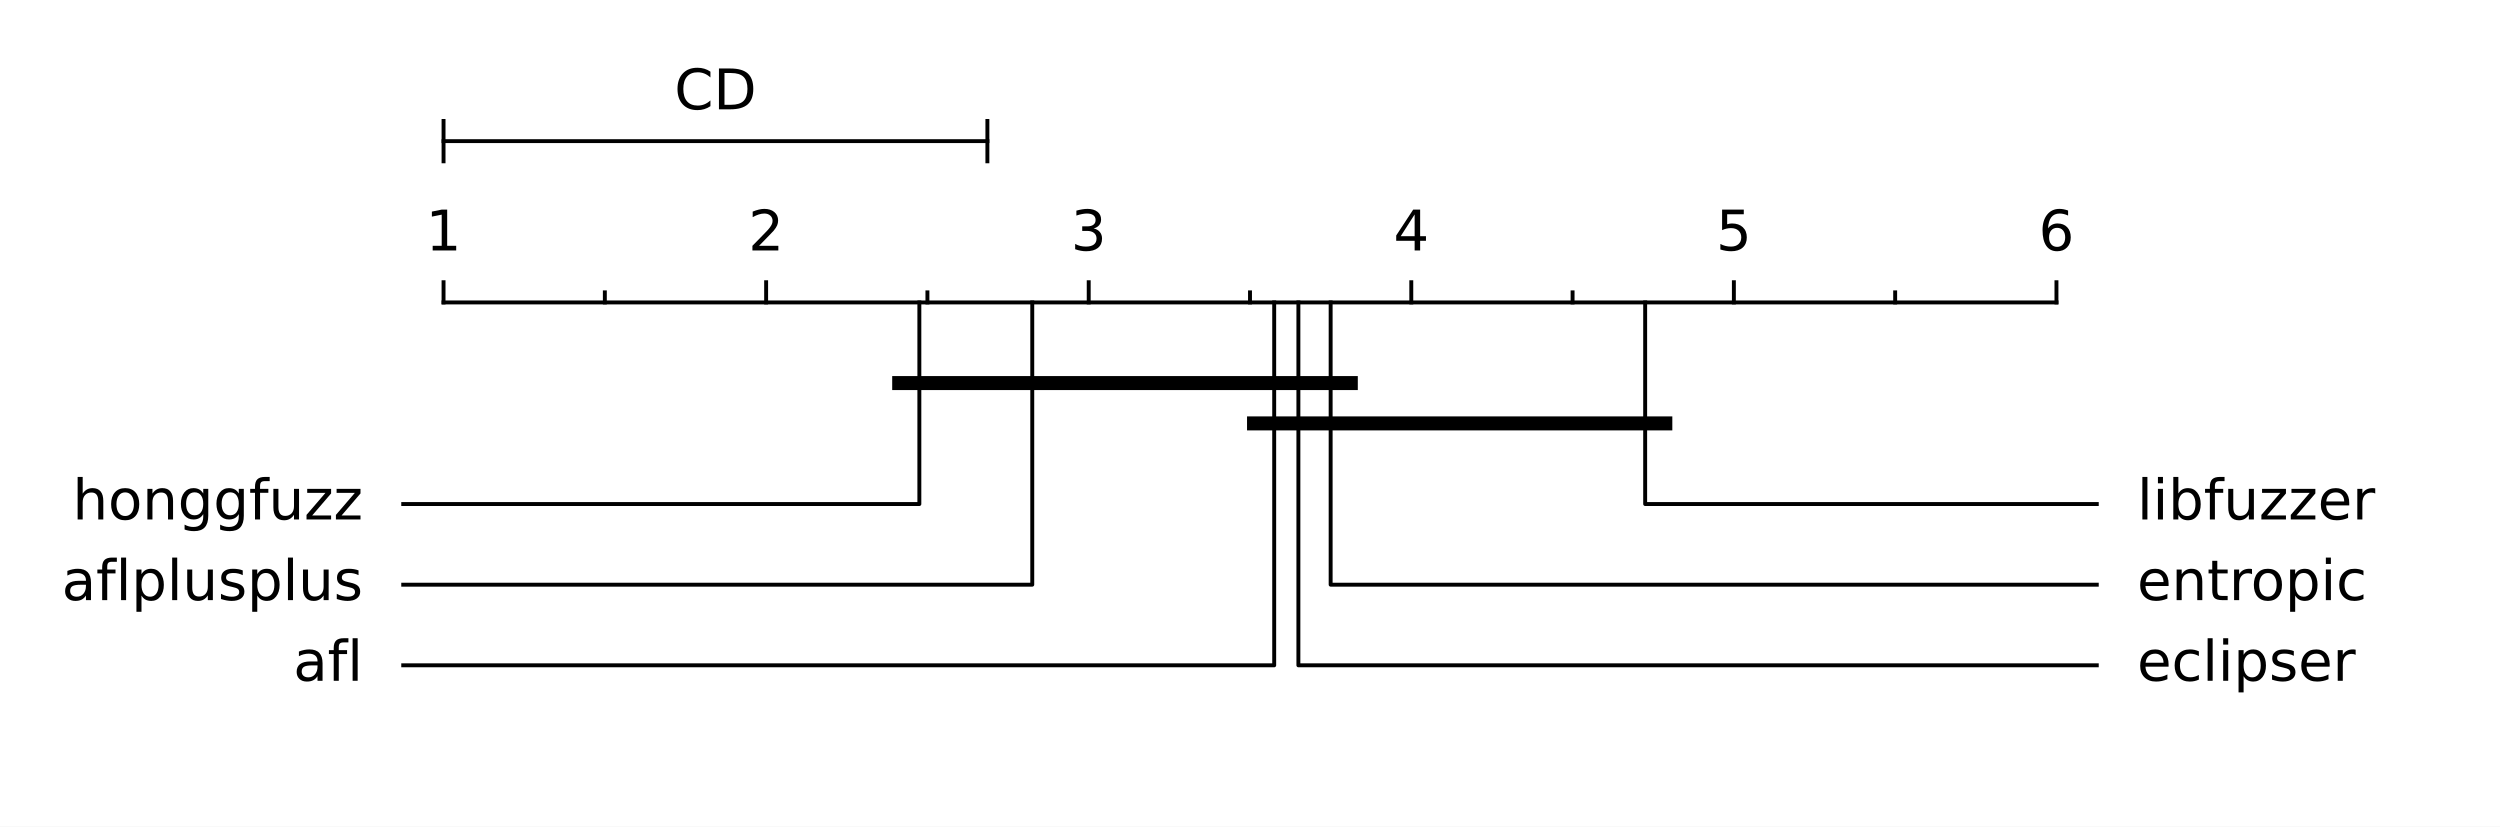
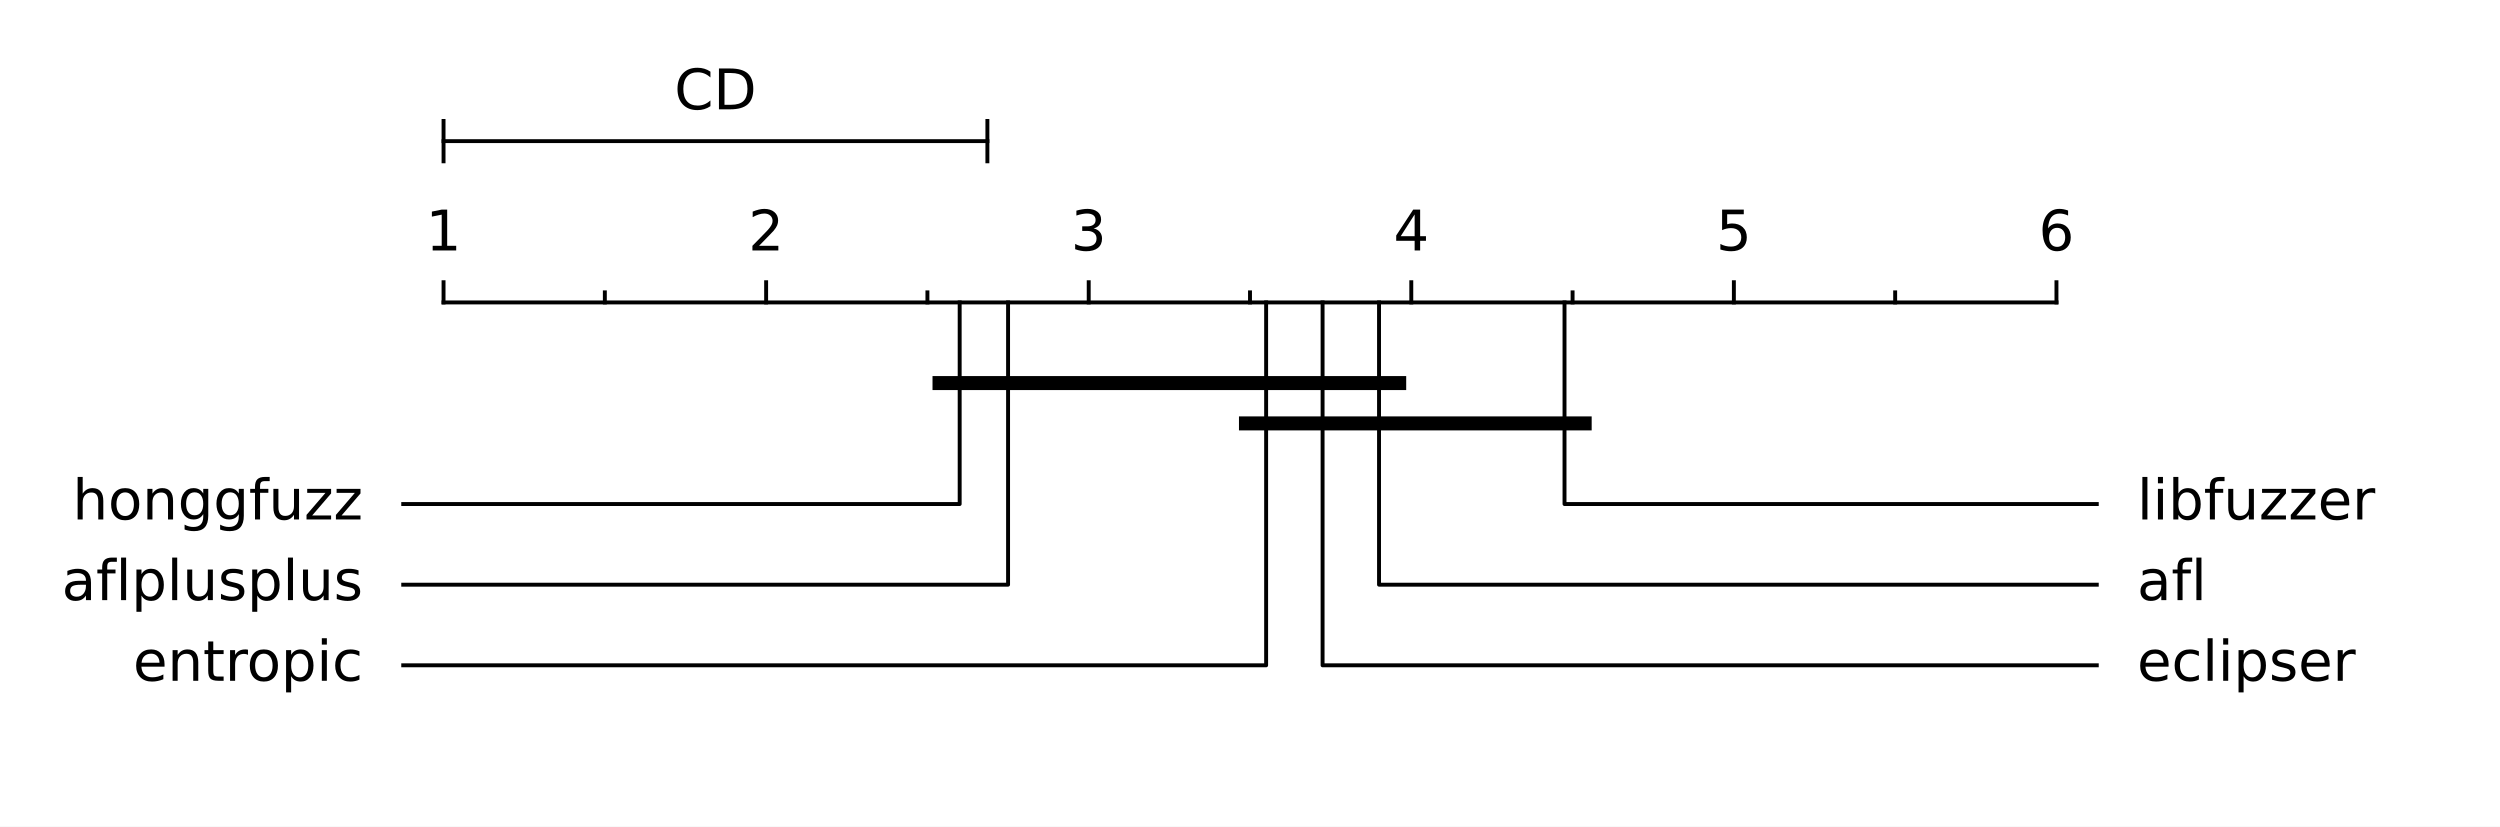
<svg xmlns="http://www.w3.org/2000/svg" xmlns:xlink="http://www.w3.org/1999/xlink" width="446.4pt" height="147.6pt" viewBox="0 0 446.4 147.6" version="1.1">
  <defs>
    <style type="text/css">*{stroke-linejoin: round; stroke-linecap: butt}</style>
  </defs>
  <g id="figure_1">
    <g id="patch_1">
      <path d="M 0 147.6  L 446.4 147.6  L 446.4 0  L 0 0  z " style="fill: #ffffff" />
    </g>
    <g id="axes_1">
      <g id="line2d_1">
-         <path d="M 7.2 7.2  L 439.2 140.4  " clip-path="url(#p2d8a5d3399)" style="fill: none; stroke: #ffffff; stroke-width: 1.5; stroke-linecap: square" />
+         <path d="M 7.2 7.2  L 439.2 140.4  " clip-path="url(#p61ad8fbc4b)" style="fill: none; stroke: #ffffff; stroke-width: 1.5; stroke-linecap: square" />
      </g>
      <g id="line2d_2">
-         <path d="M 79.2 54  L 367.2 54  " clip-path="url(#p2d8a5d3399)" style="fill: none; stroke: #000000; stroke-width: 0.7; stroke-linecap: square" />
+         <path d="M 79.2 54  L 367.2 54  " clip-path="url(#p61ad8fbc4b)" style="fill: none; stroke: #000000; stroke-width: 0.7; stroke-linecap: square" />
      </g>
      <g id="line2d_3">
-         <path d="M 79.2 50.4  L 79.2 54  " clip-path="url(#p2d8a5d3399)" style="fill: none; stroke: #000000; stroke-width: 0.7; stroke-linecap: square" />
+         <path d="M 79.2 50.4  L 79.2 54  " clip-path="url(#p61ad8fbc4b)" style="fill: none; stroke: #000000; stroke-width: 0.7; stroke-linecap: square" />
      </g>
      <g id="line2d_4">
-         <path d="M 108 52.2  L 108 54  " clip-path="url(#p2d8a5d3399)" style="fill: none; stroke: #000000; stroke-width: 0.7; stroke-linecap: square" />
+         <path d="M 108 52.2  L 108 54  " clip-path="url(#p61ad8fbc4b)" style="fill: none; stroke: #000000; stroke-width: 0.7; stroke-linecap: square" />
      </g>
      <g id="line2d_5">
-         <path d="M 136.8 50.4  L 136.8 54  " clip-path="url(#p2d8a5d3399)" style="fill: none; stroke: #000000; stroke-width: 0.7; stroke-linecap: square" />
+         <path d="M 136.8 50.4  L 136.8 54  " clip-path="url(#p61ad8fbc4b)" style="fill: none; stroke: #000000; stroke-width: 0.7; stroke-linecap: square" />
      </g>
      <g id="line2d_6">
-         <path d="M 165.6 52.2  L 165.6 54  " clip-path="url(#p2d8a5d3399)" style="fill: none; stroke: #000000; stroke-width: 0.7; stroke-linecap: square" />
+         <path d="M 165.6 52.2  L 165.6 54  " clip-path="url(#p61ad8fbc4b)" style="fill: none; stroke: #000000; stroke-width: 0.7; stroke-linecap: square" />
      </g>
      <g id="line2d_7">
-         <path d="M 194.4 50.4  L 194.4 54  " clip-path="url(#p2d8a5d3399)" style="fill: none; stroke: #000000; stroke-width: 0.7; stroke-linecap: square" />
+         <path d="M 194.4 50.4  L 194.4 54  " clip-path="url(#p61ad8fbc4b)" style="fill: none; stroke: #000000; stroke-width: 0.7; stroke-linecap: square" />
      </g>
      <g id="line2d_8">
-         <path d="M 223.2 52.2  L 223.2 54  " clip-path="url(#p2d8a5d3399)" style="fill: none; stroke: #000000; stroke-width: 0.7; stroke-linecap: square" />
+         <path d="M 223.2 52.2  L 223.2 54  " clip-path="url(#p61ad8fbc4b)" style="fill: none; stroke: #000000; stroke-width: 0.7; stroke-linecap: square" />
      </g>
      <g id="line2d_9">
-         <path d="M 252 50.4  L 252 54  " clip-path="url(#p2d8a5d3399)" style="fill: none; stroke: #000000; stroke-width: 0.7; stroke-linecap: square" />
+         <path d="M 252 50.4  L 252 54  " clip-path="url(#p61ad8fbc4b)" style="fill: none; stroke: #000000; stroke-width: 0.7; stroke-linecap: square" />
      </g>
      <g id="line2d_10">
-         <path d="M 280.8 52.2  L 280.8 54  " clip-path="url(#p2d8a5d3399)" style="fill: none; stroke: #000000; stroke-width: 0.7; stroke-linecap: square" />
+         <path d="M 280.8 52.2  L 280.8 54  " clip-path="url(#p61ad8fbc4b)" style="fill: none; stroke: #000000; stroke-width: 0.7; stroke-linecap: square" />
      </g>
      <g id="line2d_11">
-         <path d="M 309.6 50.4  L 309.6 54  " clip-path="url(#p2d8a5d3399)" style="fill: none; stroke: #000000; stroke-width: 0.7; stroke-linecap: square" />
+         <path d="M 309.6 50.4  L 309.6 54  " clip-path="url(#p61ad8fbc4b)" style="fill: none; stroke: #000000; stroke-width: 0.7; stroke-linecap: square" />
      </g>
      <g id="line2d_12">
-         <path d="M 338.4 52.2  L 338.4 54  " clip-path="url(#p2d8a5d3399)" style="fill: none; stroke: #000000; stroke-width: 0.7; stroke-linecap: square" />
+         <path d="M 338.4 52.2  L 338.4 54  " clip-path="url(#p61ad8fbc4b)" style="fill: none; stroke: #000000; stroke-width: 0.7; stroke-linecap: square" />
      </g>
      <g id="line2d_13">
-         <path d="M 367.2 50.4  L 367.2 54  " clip-path="url(#p2d8a5d3399)" style="fill: none; stroke: #000000; stroke-width: 0.7; stroke-linecap: square" />
+         <path d="M 367.2 50.4  L 367.2 54  " clip-path="url(#p61ad8fbc4b)" style="fill: none; stroke: #000000; stroke-width: 0.7; stroke-linecap: square" />
      </g>
      <g id="line2d_14">
-         <path d="M 164.16 54  L 164.16 90  L 72 90  " clip-path="url(#p2d8a5d3399)" style="fill: none; stroke: #000000; stroke-width: 0.7; stroke-linecap: square" />
+         <path d="M 171.36 54  L 171.36 90  L 72 90  " clip-path="url(#p61ad8fbc4b)" style="fill: none; stroke: #000000; stroke-width: 0.7; stroke-linecap: square" />
      </g>
      <g id="line2d_15">
-         <path d="M 184.32 54  L 184.32 104.4  L 72 104.4  " clip-path="url(#p2d8a5d3399)" style="fill: none; stroke: #000000; stroke-width: 0.7; stroke-linecap: square" />
+         <path d="M 180 54  L 180 104.4  L 72 104.4  " clip-path="url(#p61ad8fbc4b)" style="fill: none; stroke: #000000; stroke-width: 0.7; stroke-linecap: square" />
      </g>
      <g id="line2d_16">
-         <path d="M 227.52 54  L 227.52 118.8  L 72 118.8  " clip-path="url(#p2d8a5d3399)" style="fill: none; stroke: #000000; stroke-width: 0.7; stroke-linecap: square" />
+         <path d="M 226.08 54  L 226.08 118.8  L 72 118.8  " clip-path="url(#p61ad8fbc4b)" style="fill: none; stroke: #000000; stroke-width: 0.7; stroke-linecap: square" />
      </g>
      <g id="line2d_17">
-         <path d="M 231.84 54  L 231.84 118.8  L 374.4 118.8  " clip-path="url(#p2d8a5d3399)" style="fill: none; stroke: #000000; stroke-width: 0.7; stroke-linecap: square" />
+         <path d="M 236.16 54  L 236.16 118.8  L 374.4 118.8  " clip-path="url(#p61ad8fbc4b)" style="fill: none; stroke: #000000; stroke-width: 0.7; stroke-linecap: square" />
      </g>
      <g id="line2d_18">
-         <path d="M 237.6 54  L 237.6 104.4  L 374.4 104.4  " clip-path="url(#p2d8a5d3399)" style="fill: none; stroke: #000000; stroke-width: 0.7; stroke-linecap: square" />
+         <path d="M 246.24 54  L 246.24 104.4  L 374.4 104.4  " clip-path="url(#p61ad8fbc4b)" style="fill: none; stroke: #000000; stroke-width: 0.7; stroke-linecap: square" />
      </g>
      <g id="line2d_19">
-         <path d="M 293.76 54  L 293.76 90  L 374.4 90  " clip-path="url(#p2d8a5d3399)" style="fill: none; stroke: #000000; stroke-width: 0.7; stroke-linecap: square" />
+         <path d="M 279.36 54  L 279.36 90  L 374.4 90  " clip-path="url(#p61ad8fbc4b)" style="fill: none; stroke: #000000; stroke-width: 0.7; stroke-linecap: square" />
      </g>
      <g id="line2d_20">
-         <path d="M 79.2 25.2  L 176.308 25.2  " clip-path="url(#p2d8a5d3399)" style="fill: none; stroke: #000000; stroke-width: 0.7; stroke-linecap: square" />
+         <path d="M 79.2 25.2  L 176.308 25.2  " clip-path="url(#p61ad8fbc4b)" style="fill: none; stroke: #000000; stroke-width: 0.7; stroke-linecap: square" />
      </g>
      <g id="line2d_21">
-         <path d="M 79.2 28.8  L 79.2 21.6  " clip-path="url(#p2d8a5d3399)" style="fill: none; stroke: #000000; stroke-width: 0.7; stroke-linecap: square" />
+         <path d="M 79.2 28.8  L 79.2 21.6  " clip-path="url(#p61ad8fbc4b)" style="fill: none; stroke: #000000; stroke-width: 0.7; stroke-linecap: square" />
      </g>
      <g id="line2d_22">
-         <path d="M 176.308 28.8  L 176.308 21.6  " clip-path="url(#p2d8a5d3399)" style="fill: none; stroke: #000000; stroke-width: 0.7; stroke-linecap: square" />
+         <path d="M 176.308 28.8  L 176.308 21.6  " clip-path="url(#p61ad8fbc4b)" style="fill: none; stroke: #000000; stroke-width: 0.7; stroke-linecap: square" />
      </g>
      <g id="line2d_23">
-         <path d="M 160.56 68.4  L 241.2 68.4  " clip-path="url(#p2d8a5d3399)" style="fill: none; stroke: #000000; stroke-width: 2.5; stroke-linecap: square" />
+         <path d="M 167.76 68.4  L 249.84 68.4  " clip-path="url(#p61ad8fbc4b)" style="fill: none; stroke: #000000; stroke-width: 2.5; stroke-linecap: square" />
      </g>
      <g id="line2d_24">
-         <path d="M 223.92 75.6  L 297.36 75.6  " clip-path="url(#p2d8a5d3399)" style="fill: none; stroke: #000000; stroke-width: 2.5; stroke-linecap: square" />
+         <path d="M 222.48 75.6  L 282.96 75.6  " clip-path="url(#p61ad8fbc4b)" style="fill: none; stroke: #000000; stroke-width: 2.5; stroke-linecap: square" />
      </g>
      <g id="text_1">
        <g transform="translate(76.01875 44.72031)scale(0.1 -0.1)">
          <defs>
            <path id="DejaVuSans-31" d="M 794 531  L 1825 531  L 1825 4091  L 703 3866  L 703 4441  L 1819 4666  L 2450 4666  L 2450 531  L 3481 531  L 3481 0  L 794 0  L 794 531  z " transform="scale(0.015625)" />
          </defs>
          <use xlink:href="#DejaVuSans-31" />
        </g>
      </g>
      <g id="text_2">
        <g transform="translate(133.6188 44.72031)scale(0.1 -0.1)">
          <defs>
            <path id="DejaVuSans-32" d="M 1228 531  L 3431 531  L 3431 0  L 469 0  L 469 531  Q 828 903 1448 1529  Q 2069 2156 2228 2338  Q 2531 2678 2651 2914  Q 2772 3150 2772 3378  Q 2772 3750 2511 3984  Q 2250 4219 1831 4219  Q 1534 4219 1204 4116  Q 875 4013 500 3803  L 500 4441  Q 881 4594 1212 4672  Q 1544 4750 1819 4750  Q 2544 4750 2975 4387  Q 3406 4025 3406 3419  Q 3406 3131 3298 2873  Q 3191 2616 2906 2266  Q 2828 2175 2409 1742  Q 1991 1309 1228 531  z " transform="scale(0.015625)" />
          </defs>
          <use xlink:href="#DejaVuSans-32" />
        </g>
      </g>
      <g id="text_3">
        <g transform="translate(191.2188 44.72031)scale(0.1 -0.1)">
          <defs>
            <path id="DejaVuSans-33" d="M 2597 2516  Q 3050 2419 3304 2112  Q 3559 1806 3559 1356  Q 3559 666 3084 287  Q 2609 -91 1734 -91  Q 1441 -91 1130 -33  Q 819 25 488 141  L 488 750  Q 750 597 1062 519  Q 1375 441 1716 441  Q 2309 441 2620 675  Q 2931 909 2931 1356  Q 2931 1769 2642 2001  Q 2353 2234 1838 2234  L 1294 2234  L 1294 2753  L 1863 2753  Q 2328 2753 2575 2939  Q 2822 3125 2822 3475  Q 2822 3834 2567 4026  Q 2313 4219 1838 4219  Q 1578 4219 1281 4162  Q 984 4106 628 3988  L 628 4550  Q 988 4650 1302 4700  Q 1616 4750 1894 4750  Q 2613 4750 3031 4423  Q 3450 4097 3450 3541  Q 3450 3153 3228 2886  Q 3006 2619 2597 2516  z " transform="scale(0.015625)" />
          </defs>
          <use xlink:href="#DejaVuSans-33" />
        </g>
      </g>
      <g id="text_4">
        <g transform="translate(248.8187 44.72031)scale(0.1 -0.1)">
          <defs>
            <path id="DejaVuSans-34" d="M 2419 4116  L 825 1625  L 2419 1625  L 2419 4116  z M 2253 4666  L 3047 4666  L 3047 1625  L 3713 1625  L 3713 1100  L 3047 1100  L 3047 0  L 2419 0  L 2419 1100  L 313 1100  L 313 1709  L 2253 4666  z " transform="scale(0.015625)" />
          </defs>
          <use xlink:href="#DejaVuSans-34" />
        </g>
      </g>
      <g id="text_5">
        <g transform="translate(306.4187 44.72031)scale(0.1 -0.1)">
          <defs>
            <path id="DejaVuSans-35" d="M 691 4666  L 3169 4666  L 3169 4134  L 1269 4134  L 1269 2991  Q 1406 3038 1543 3061  Q 1681 3084 1819 3084  Q 2600 3084 3056 2656  Q 3513 2228 3513 1497  Q 3513 744 3044 326  Q 2575 -91 1722 -91  Q 1428 -91 1123 -41  Q 819 9 494 109  L 494 744  Q 775 591 1075 516  Q 1375 441 1709 441  Q 2250 441 2565 725  Q 2881 1009 2881 1497  Q 2881 1984 2565 2268  Q 2250 2553 1709 2553  Q 1456 2553 1204 2497  Q 953 2441 691 2322  L 691 4666  z " transform="scale(0.015625)" />
          </defs>
          <use xlink:href="#DejaVuSans-35" />
        </g>
      </g>
      <g id="text_6">
        <g transform="translate(364.0188 44.72031)scale(0.1 -0.1)">
          <defs>
            <path id="DejaVuSans-36" d="M 2113 2584  Q 1688 2584 1439 2293  Q 1191 2003 1191 1497  Q 1191 994 1439 701  Q 1688 409 2113 409  Q 2538 409 2786 701  Q 3034 994 3034 1497  Q 3034 2003 2786 2293  Q 2538 2584 2113 2584  z M 3366 4563  L 3366 3988  Q 3128 4100 2886 4159  Q 2644 4219 2406 4219  Q 1781 4219 1451 3797  Q 1122 3375 1075 2522  Q 1259 2794 1537 2939  Q 1816 3084 2150 3084  Q 2853 3084 3261 2657  Q 3669 2231 3669 1497  Q 3669 778 3244 343  Q 2819 -91 2113 -91  Q 1303 -91 875 529  Q 447 1150 447 2328  Q 447 3434 972 4092  Q 1497 4750 2381 4750  Q 2619 4750 2861 4703  Q 3103 4656 3366 4563  z " transform="scale(0.015625)" />
          </defs>
          <use xlink:href="#DejaVuSans-36" />
        </g>
      </g>
      <g id="text_7">
        <g transform="translate(12.95469 92.75938)scale(0.1 -0.1)">
          <defs>
            <path id="DejaVuSans-68" d="M 3513 2113  L 3513 0  L 2938 0  L 2938 2094  Q 2938 2591 2744 2837  Q 2550 3084 2163 3084  Q 1697 3084 1428 2787  Q 1159 2491 1159 1978  L 1159 0  L 581 0  L 581 4863  L 1159 4863  L 1159 2956  Q 1366 3272 1645 3428  Q 1925 3584 2291 3584  Q 2894 3584 3203 3211  Q 3513 2838 3513 2113  z " transform="scale(0.015625)" />
            <path id="DejaVuSans-6f" d="M 1959 3097  Q 1497 3097 1228 2736  Q 959 2375 959 1747  Q 959 1119 1226 758  Q 1494 397 1959 397  Q 2419 397 2687 759  Q 2956 1122 2956 1747  Q 2956 2369 2687 2733  Q 2419 3097 1959 3097  z M 1959 3584  Q 2709 3584 3137 3096  Q 3566 2609 3566 1747  Q 3566 888 3137 398  Q 2709 -91 1959 -91  Q 1206 -91 779 398  Q 353 888 353 1747  Q 353 2609 779 3096  Q 1206 3584 1959 3584  z " transform="scale(0.015625)" />
            <path id="DejaVuSans-6e" d="M 3513 2113  L 3513 0  L 2938 0  L 2938 2094  Q 2938 2591 2744 2837  Q 2550 3084 2163 3084  Q 1697 3084 1428 2787  Q 1159 2491 1159 1978  L 1159 0  L 581 0  L 581 3500  L 1159 3500  L 1159 2956  Q 1366 3272 1645 3428  Q 1925 3584 2291 3584  Q 2894 3584 3203 3211  Q 3513 2838 3513 2113  z " transform="scale(0.015625)" />
            <path id="DejaVuSans-67" d="M 2906 1791  Q 2906 2416 2648 2759  Q 2391 3103 1925 3103  Q 1463 3103 1205 2759  Q 947 2416 947 1791  Q 947 1169 1205 825  Q 1463 481 1925 481  Q 2391 481 2648 825  Q 2906 1169 2906 1791  z M 3481 434  Q 3481 -459 3084 -895  Q 2688 -1331 1869 -1331  Q 1566 -1331 1297 -1286  Q 1028 -1241 775 -1147  L 775 -588  Q 1028 -725 1275 -790  Q 1522 -856 1778 -856  Q 2344 -856 2625 -561  Q 2906 -266 2906 331  L 2906 616  Q 2728 306 2450 153  Q 2172 0 1784 0  Q 1141 0 747 490  Q 353 981 353 1791  Q 353 2603 747 3093  Q 1141 3584 1784 3584  Q 2172 3584 2450 3431  Q 2728 3278 2906 2969  L 2906 3500  L 3481 3500  L 3481 434  z " transform="scale(0.015625)" />
            <path id="DejaVuSans-66" d="M 2375 4863  L 2375 4384  L 1825 4384  Q 1516 4384 1395 4259  Q 1275 4134 1275 3809  L 1275 3500  L 2222 3500  L 2222 3053  L 1275 3053  L 1275 0  L 697 0  L 697 3053  L 147 3053  L 147 3500  L 697 3500  L 697 3744  Q 697 4328 969 4595  Q 1241 4863 1831 4863  L 2375 4863  z " transform="scale(0.015625)" />
            <path id="DejaVuSans-75" d="M 544 1381  L 544 3500  L 1119 3500  L 1119 1403  Q 1119 906 1312 657  Q 1506 409 1894 409  Q 2359 409 2629 706  Q 2900 1003 2900 1516  L 2900 3500  L 3475 3500  L 3475 0  L 2900 0  L 2900 538  Q 2691 219 2414 64  Q 2138 -91 1772 -91  Q 1169 -91 856 284  Q 544 659 544 1381  z M 1991 3584  L 1991 3584  z " transform="scale(0.015625)" />
            <path id="DejaVuSans-7a" d="M 353 3500  L 3084 3500  L 3084 2975  L 922 459  L 3084 459  L 3084 0  L 275 0  L 275 525  L 2438 3041  L 353 3041  L 353 3500  z " transform="scale(0.015625)" />
          </defs>
          <use xlink:href="#DejaVuSans-68" />
          <use xlink:href="#DejaVuSans-6f" x="63.379" />
          <use xlink:href="#DejaVuSans-6e" x="124.561" />
          <use xlink:href="#DejaVuSans-67" x="187.939" />
          <use xlink:href="#DejaVuSans-67" x="251.416" />
          <use xlink:href="#DejaVuSans-66" x="314.893" />
          <use xlink:href="#DejaVuSans-75" x="350.098" />
          <use xlink:href="#DejaVuSans-7a" x="413.477" />
          <use xlink:href="#DejaVuSans-7a" x="465.967" />
        </g>
      </g>
      <g id="text_8">
        <g transform="translate(11.02656 107.1594)scale(0.1 -0.1)">
          <defs>
            <path id="DejaVuSans-61" d="M 2194 1759  Q 1497 1759 1228 1600  Q 959 1441 959 1056  Q 959 750 1161 570  Q 1363 391 1709 391  Q 2188 391 2477 730  Q 2766 1069 2766 1631  L 2766 1759  L 2194 1759  z M 3341 1997  L 3341 0  L 2766 0  L 2766 531  Q 2569 213 2275 61  Q 1981 -91 1556 -91  Q 1019 -91 701 211  Q 384 513 384 1019  Q 384 1609 779 1909  Q 1175 2209 1959 2209  L 2766 2209  L 2766 2266  Q 2766 2663 2505 2880  Q 2244 3097 1772 3097  Q 1472 3097 1187 3025  Q 903 2953 641 2809  L 641 3341  Q 956 3463 1253 3523  Q 1550 3584 1831 3584  Q 2591 3584 2966 3190  Q 3341 2797 3341 1997  z " transform="scale(0.015625)" />
            <path id="DejaVuSans-6c" d="M 603 4863  L 1178 4863  L 1178 0  L 603 0  L 603 4863  z " transform="scale(0.015625)" />
            <path id="DejaVuSans-70" d="M 1159 525  L 1159 -1331  L 581 -1331  L 581 3500  L 1159 3500  L 1159 2969  Q 1341 3281 1617 3432  Q 1894 3584 2278 3584  Q 2916 3584 3314 3078  Q 3713 2572 3713 1747  Q 3713 922 3314 415  Q 2916 -91 2278 -91  Q 1894 -91 1617 61  Q 1341 213 1159 525  z M 3116 1747  Q 3116 2381 2855 2742  Q 2594 3103 2138 3103  Q 1681 3103 1420 2742  Q 1159 2381 1159 1747  Q 1159 1113 1420 752  Q 1681 391 2138 391  Q 2594 391 2855 752  Q 3116 1113 3116 1747  z " transform="scale(0.015625)" />
            <path id="DejaVuSans-73" d="M 2834 3397  L 2834 2853  Q 2591 2978 2328 3040  Q 2066 3103 1784 3103  Q 1356 3103 1142 2972  Q 928 2841 928 2578  Q 928 2378 1081 2264  Q 1234 2150 1697 2047  L 1894 2003  Q 2506 1872 2764 1633  Q 3022 1394 3022 966  Q 3022 478 2636 193  Q 2250 -91 1575 -91  Q 1294 -91 989 -36  Q 684 19 347 128  L 347 722  Q 666 556 975 473  Q 1284 391 1588 391  Q 1994 391 2212 530  Q 2431 669 2431 922  Q 2431 1156 2273 1281  Q 2116 1406 1581 1522  L 1381 1569  Q 847 1681 609 1914  Q 372 2147 372 2553  Q 372 3047 722 3315  Q 1072 3584 1716 3584  Q 2034 3584 2315 3537  Q 2597 3491 2834 3397  z " transform="scale(0.015625)" />
          </defs>
          <use xlink:href="#DejaVuSans-61" />
          <use xlink:href="#DejaVuSans-66" x="61.279" />
          <use xlink:href="#DejaVuSans-6c" x="96.484" />
          <use xlink:href="#DejaVuSans-70" x="124.268" />
          <use xlink:href="#DejaVuSans-6c" x="187.744" />
          <use xlink:href="#DejaVuSans-75" x="215.527" />
          <use xlink:href="#DejaVuSans-73" x="278.906" />
          <use xlink:href="#DejaVuSans-70" x="331.006" />
          <use xlink:href="#DejaVuSans-6c" x="394.482" />
          <use xlink:href="#DejaVuSans-75" x="422.266" />
          <use xlink:href="#DejaVuSans-73" x="485.645" />
        </g>
      </g>
      <g id="text_9">
-         <g transform="translate(52.37344 121.5594)scale(0.1 -0.1)">
-           <use xlink:href="#DejaVuSans-61" />
-           <use xlink:href="#DejaVuSans-66" x="61.279" />
-           <use xlink:href="#DejaVuSans-6c" x="96.484" />
+         <g transform="translate(23.75937 121.5594)scale(0.1 -0.1)">
+           <defs>
+             <path id="DejaVuSans-65" d="M 3597 1894  L 3597 1613  L 953 1613  Q 991 1019 1311 708  Q 1631 397 2203 397  Q 2534 397 2845 478  Q 3156 559 3463 722  L 3463 178  Q 3153 47 2828 -22  Q 2503 -91 2169 -91  Q 1331 -91 842 396  Q 353 884 353 1716  Q 353 2575 817 3079  Q 1281 3584 2069 3584  Q 2775 3584 3186 3129  Q 3597 2675 3597 1894  z M 3022 2063  Q 3016 2534 2758 2815  Q 2500 3097 2075 3097  Q 1594 3097 1305 2825  Q 1016 2553 972 2059  L 3022 2063  z " transform="scale(0.015625)" />
+             <path id="DejaVuSans-74" d="M 1172 4494  L 1172 3500  L 2356 3500  L 2356 3053  L 1172 3053  L 1172 1153  Q 1172 725 1289 603  Q 1406 481 1766 481  L 2356 481  L 2356 0  L 1766 0  Q 1100 0 847 248  Q 594 497 594 1153  L 594 3053  L 172 3053  L 172 3500  L 594 3500  L 594 4494  L 1172 4494  z " transform="scale(0.015625)" />
+             <path id="DejaVuSans-72" d="M 2631 2963  Q 2534 3019 2420 3045  Q 2306 3072 2169 3072  Q 1681 3072 1420 2755  Q 1159 2438 1159 1844  L 1159 0  L 581 0  L 581 3500  L 1159 3500  L 1159 2956  Q 1341 3275 1631 3429  Q 1922 3584 2338 3584  Q 2397 3584 2469 3576  Q 2541 3569 2628 3553  L 2631 2963  z " transform="scale(0.015625)" />
+             <path id="DejaVuSans-69" d="M 603 3500  L 1178 3500  L 1178 0  L 603 0  L 603 3500  z M 603 4863  L 1178 4863  L 1178 4134  L 603 4134  L 603 4863  z " transform="scale(0.015625)" />
+             <path id="DejaVuSans-63" d="M 3122 3366  L 3122 2828  Q 2878 2963 2633 3030  Q 2388 3097 2138 3097  Q 1578 3097 1268 2742  Q 959 2388 959 1747  Q 959 1106 1268 751  Q 1578 397 2138 397  Q 2388 397 2633 464  Q 2878 531 3122 666  L 3122 134  Q 2881 22 2623 -34  Q 2366 -91 2075 -91  Q 1284 -91 818 406  Q 353 903 353 1747  Q 353 2603 823 3093  Q 1294 3584 2113 3584  Q 2378 3584 2631 3529  Q 2884 3475 3122 3366  z " transform="scale(0.015625)" />
+           </defs>
+           <use xlink:href="#DejaVuSans-65" />
+           <use xlink:href="#DejaVuSans-6e" x="61.523" />
+           <use xlink:href="#DejaVuSans-74" x="124.902" />
+           <use xlink:href="#DejaVuSans-72" x="164.111" />
+           <use xlink:href="#DejaVuSans-6f" x="202.975" />
+           <use xlink:href="#DejaVuSans-70" x="264.156" />
+           <use xlink:href="#DejaVuSans-69" x="327.633" />
+           <use xlink:href="#DejaVuSans-63" x="355.416" />
        </g>
      </g>
      <g id="text_10">
        <g transform="translate(381.6 121.5594)scale(0.1 -0.1)">
-           <defs>
-             <path id="DejaVuSans-65" d="M 3597 1894  L 3597 1613  L 953 1613  Q 991 1019 1311 708  Q 1631 397 2203 397  Q 2534 397 2845 478  Q 3156 559 3463 722  L 3463 178  Q 3153 47 2828 -22  Q 2503 -91 2169 -91  Q 1331 -91 842 396  Q 353 884 353 1716  Q 353 2575 817 3079  Q 1281 3584 2069 3584  Q 2775 3584 3186 3129  Q 3597 2675 3597 1894  z M 3022 2063  Q 3016 2534 2758 2815  Q 2500 3097 2075 3097  Q 1594 3097 1305 2825  Q 1016 2553 972 2059  L 3022 2063  z " transform="scale(0.015625)" />
-             <path id="DejaVuSans-63" d="M 3122 3366  L 3122 2828  Q 2878 2963 2633 3030  Q 2388 3097 2138 3097  Q 1578 3097 1268 2742  Q 959 2388 959 1747  Q 959 1106 1268 751  Q 1578 397 2138 397  Q 2388 397 2633 464  Q 2878 531 3122 666  L 3122 134  Q 2881 22 2623 -34  Q 2366 -91 2075 -91  Q 1284 -91 818 406  Q 353 903 353 1747  Q 353 2603 823 3093  Q 1294 3584 2113 3584  Q 2378 3584 2631 3529  Q 2884 3475 3122 3366  z " transform="scale(0.015625)" />
-             <path id="DejaVuSans-69" d="M 603 3500  L 1178 3500  L 1178 0  L 603 0  L 603 3500  z M 603 4863  L 1178 4863  L 1178 4134  L 603 4134  L 603 4863  z " transform="scale(0.015625)" />
-             <path id="DejaVuSans-72" d="M 2631 2963  Q 2534 3019 2420 3045  Q 2306 3072 2169 3072  Q 1681 3072 1420 2755  Q 1159 2438 1159 1844  L 1159 0  L 581 0  L 581 3500  L 1159 3500  L 1159 2956  Q 1341 3275 1631 3429  Q 1922 3584 2338 3584  Q 2397 3584 2469 3576  Q 2541 3569 2628 3553  L 2631 2963  z " transform="scale(0.015625)" />
-           </defs>
          <use xlink:href="#DejaVuSans-65" />
          <use xlink:href="#DejaVuSans-63" x="61.523" />
          <use xlink:href="#DejaVuSans-6c" x="116.504" />
          <use xlink:href="#DejaVuSans-69" x="144.287" />
          <use xlink:href="#DejaVuSans-70" x="172.07" />
          <use xlink:href="#DejaVuSans-73" x="235.547" />
          <use xlink:href="#DejaVuSans-65" x="287.646" />
          <use xlink:href="#DejaVuSans-72" x="349.17" />
        </g>
      </g>
      <g id="text_11">
        <g transform="translate(381.6 107.1594)scale(0.1 -0.1)">
-           <defs>
-             <path id="DejaVuSans-74" d="M 1172 4494  L 1172 3500  L 2356 3500  L 2356 3053  L 1172 3053  L 1172 1153  Q 1172 725 1289 603  Q 1406 481 1766 481  L 2356 481  L 2356 0  L 1766 0  Q 1100 0 847 248  Q 594 497 594 1153  L 594 3053  L 172 3053  L 172 3500  L 594 3500  L 594 4494  L 1172 4494  z " transform="scale(0.015625)" />
-           </defs>
-           <use xlink:href="#DejaVuSans-65" />
-           <use xlink:href="#DejaVuSans-6e" x="61.523" />
-           <use xlink:href="#DejaVuSans-74" x="124.902" />
-           <use xlink:href="#DejaVuSans-72" x="164.111" />
-           <use xlink:href="#DejaVuSans-6f" x="202.975" />
-           <use xlink:href="#DejaVuSans-70" x="264.156" />
-           <use xlink:href="#DejaVuSans-69" x="327.633" />
-           <use xlink:href="#DejaVuSans-63" x="355.416" />
+           <use xlink:href="#DejaVuSans-61" />
+           <use xlink:href="#DejaVuSans-66" x="61.279" />
+           <use xlink:href="#DejaVuSans-6c" x="96.484" />
        </g>
      </g>
      <g id="text_12">
        <g transform="translate(381.6 92.75938)scale(0.1 -0.1)">
          <defs>
            <path id="DejaVuSans-62" d="M 3116 1747  Q 3116 2381 2855 2742  Q 2594 3103 2138 3103  Q 1681 3103 1420 2742  Q 1159 2381 1159 1747  Q 1159 1113 1420 752  Q 1681 391 2138 391  Q 2594 391 2855 752  Q 3116 1113 3116 1747  z M 1159 2969  Q 1341 3281 1617 3432  Q 1894 3584 2278 3584  Q 2916 3584 3314 3078  Q 3713 2572 3713 1747  Q 3713 922 3314 415  Q 2916 -91 2278 -91  Q 1894 -91 1617 61  Q 1341 213 1159 525  L 1159 0  L 581 0  L 581 4863  L 1159 4863  L 1159 2969  z " transform="scale(0.015625)" />
          </defs>
          <use xlink:href="#DejaVuSans-6c" />
          <use xlink:href="#DejaVuSans-69" x="27.783" />
          <use xlink:href="#DejaVuSans-62" x="55.566" />
          <use xlink:href="#DejaVuSans-66" x="119.043" />
          <use xlink:href="#DejaVuSans-75" x="154.248" />
          <use xlink:href="#DejaVuSans-7a" x="217.627" />
          <use xlink:href="#DejaVuSans-7a" x="270.117" />
          <use xlink:href="#DejaVuSans-65" x="322.607" />
          <use xlink:href="#DejaVuSans-72" x="384.131" />
        </g>
      </g>
      <g id="text_13">
        <g transform="translate(120.4128 19.52031)scale(0.1 -0.1)">
          <defs>
            <path id="DejaVuSans-43" d="M 4122 4306  L 4122 3641  Q 3803 3938 3442 4084  Q 3081 4231 2675 4231  Q 1875 4231 1450 3742  Q 1025 3253 1025 2328  Q 1025 1406 1450 917  Q 1875 428 2675 428  Q 3081 428 3442 575  Q 3803 722 4122 1019  L 4122 359  Q 3791 134 3420 21  Q 3050 -91 2638 -91  Q 1578 -91 968 557  Q 359 1206 359 2328  Q 359 3453 968 4101  Q 1578 4750 2638 4750  Q 3056 4750 3426 4639  Q 3797 4528 4122 4306  z " transform="scale(0.015625)" />
            <path id="DejaVuSans-44" d="M 1259 4147  L 1259 519  L 2022 519  Q 2988 519 3436 956  Q 3884 1394 3884 2338  Q 3884 3275 3436 3711  Q 2988 4147 2022 4147  L 1259 4147  z M 628 4666  L 1925 4666  Q 3281 4666 3915 4102  Q 4550 3538 4550 2338  Q 4550 1131 3912 565  Q 3275 0 1925 0  L 628 0  L 628 4666  z " transform="scale(0.015625)" />
          </defs>
          <use xlink:href="#DejaVuSans-43" />
          <use xlink:href="#DejaVuSans-44" x="69.824" />
        </g>
      </g>
    </g>
  </g>
  <defs>
-     <clipPath id="p2d8a5d3399">
+     <clipPath id="p61ad8fbc4b">
      <rect x="7.2" y="7.2" width="432" height="133.2" />
    </clipPath>
  </defs>
</svg>
